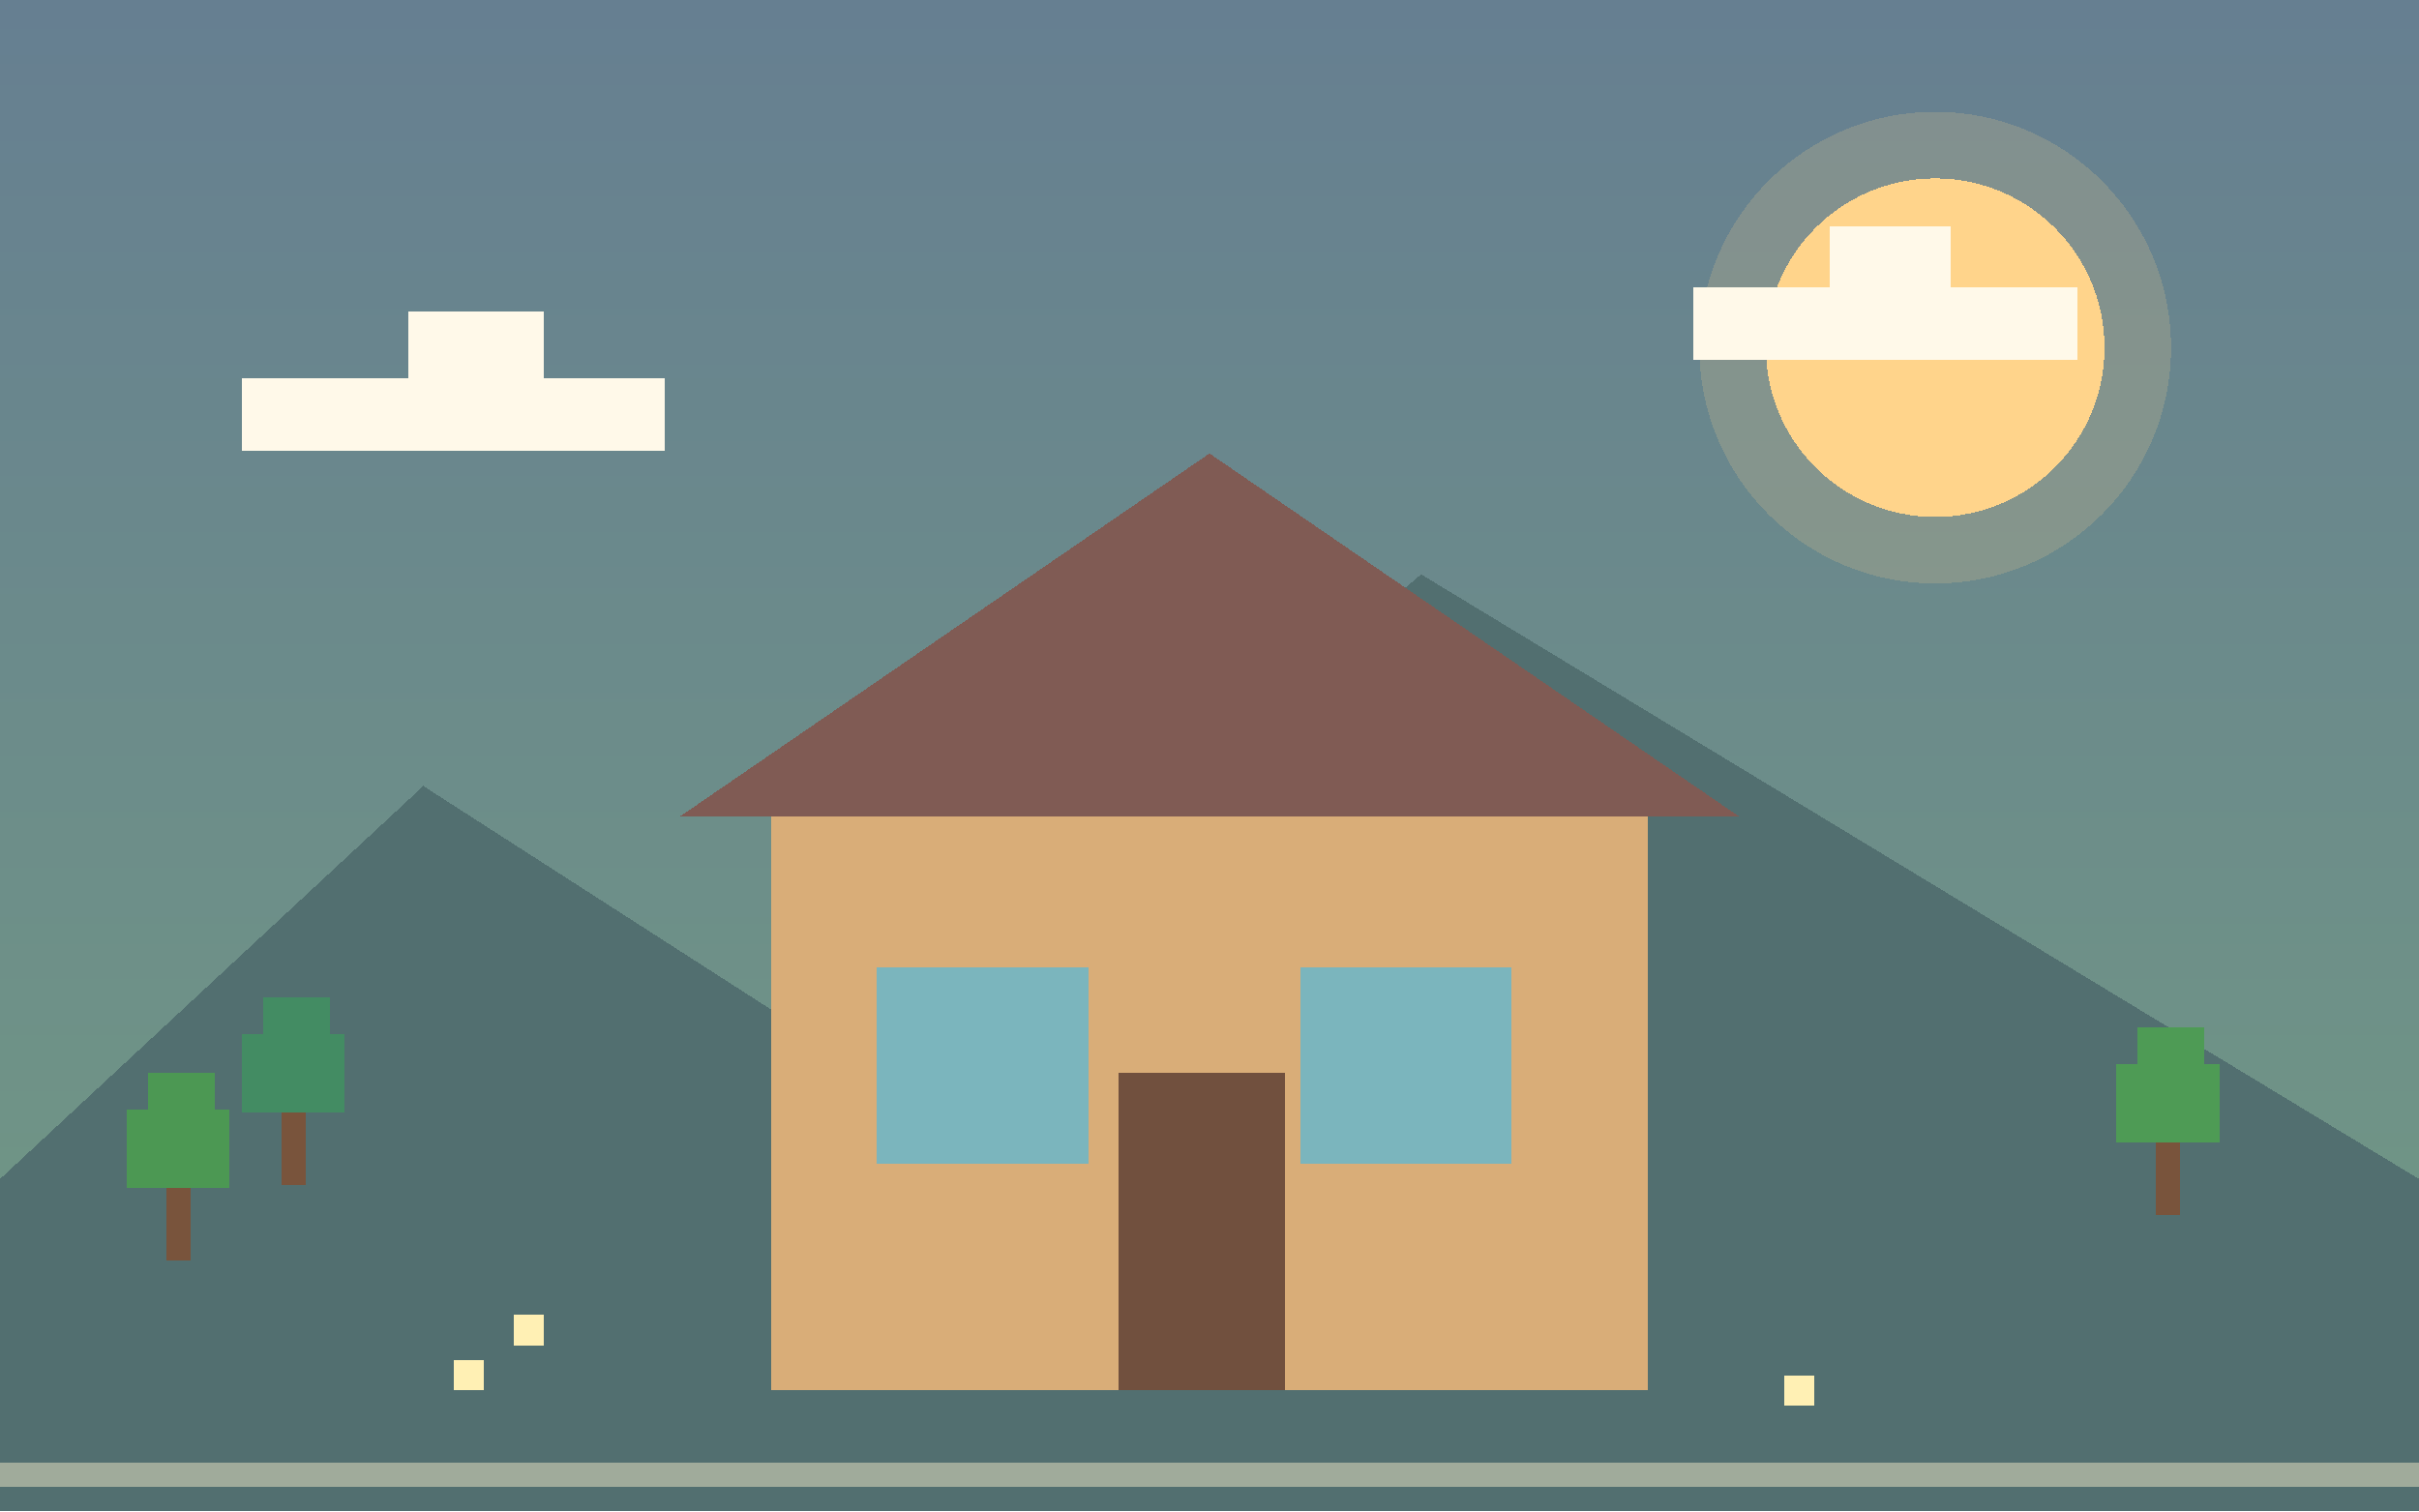
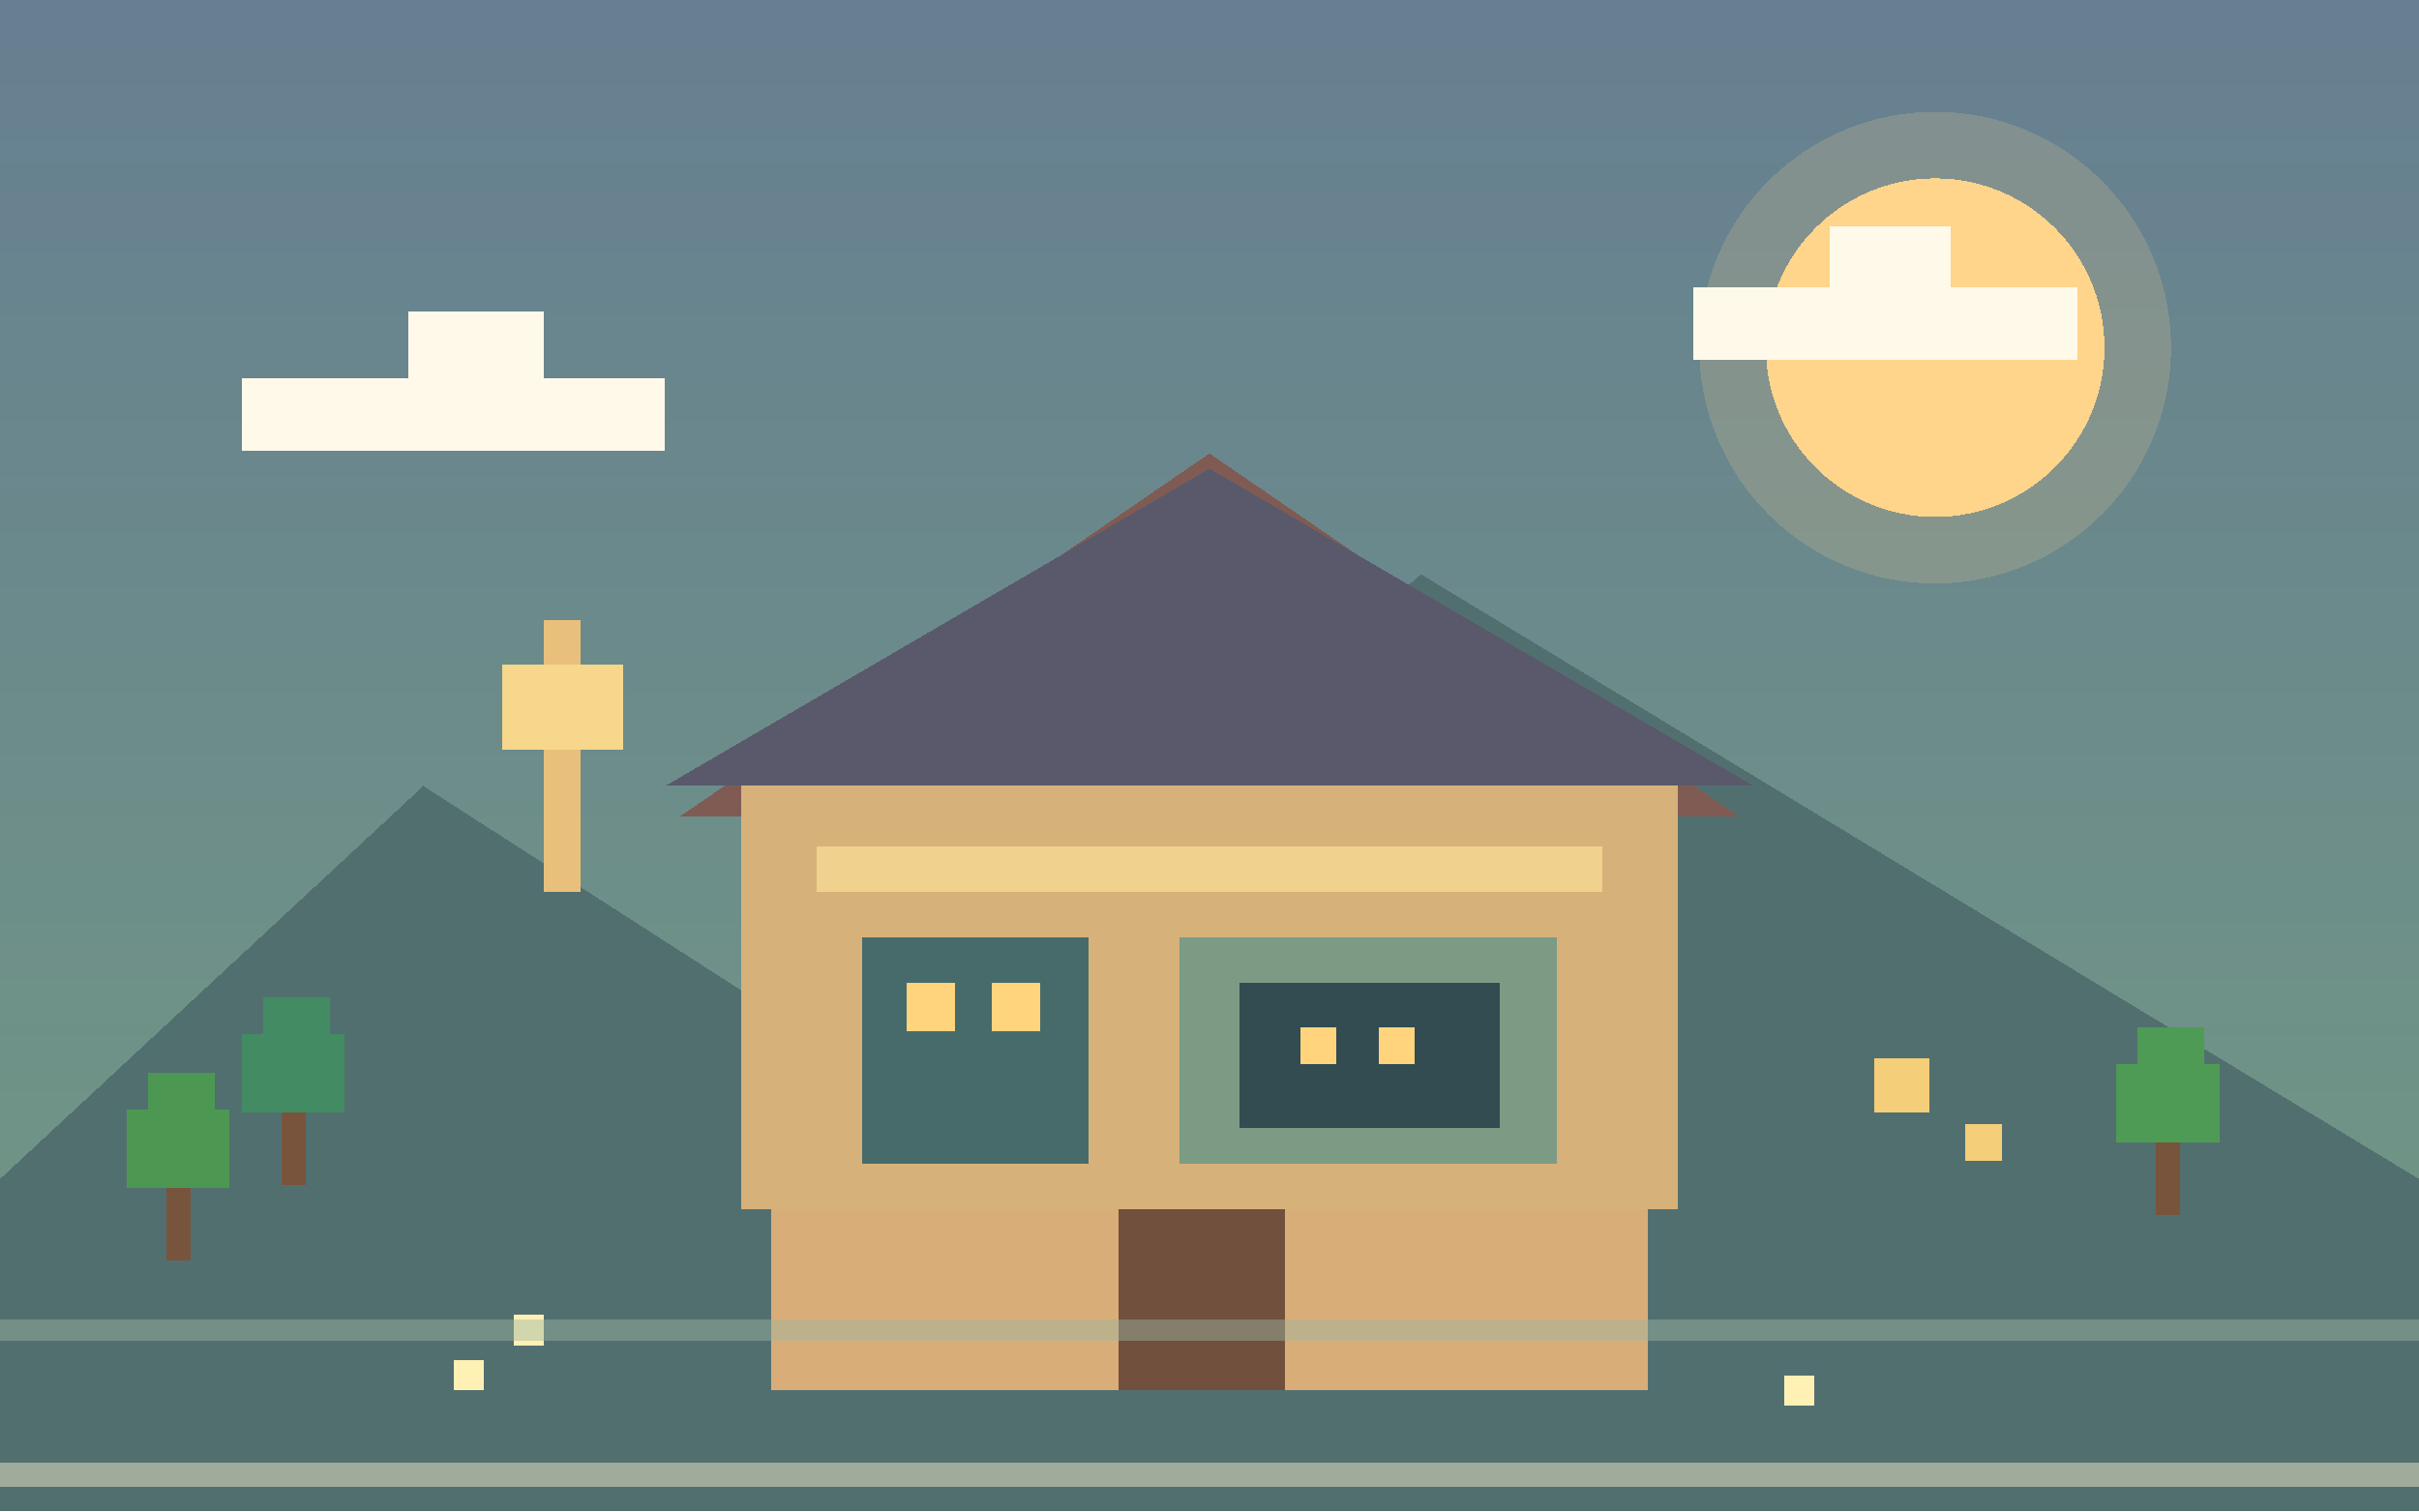
<svg xmlns="http://www.w3.org/2000/svg" viewBox="0 0 800 500" shape-rendering="crispEdges">
  <defs>
    <linearGradient id="s" x2="0" y2="1">
      <stop stop-color="#667f91" />
      <stop offset="1" stop-color="#729a83" />
    </linearGradient>
  </defs>
  <rect width="800" height="500" fill="url(#s)" />
  <circle cx="640" cy="115" r="56" fill="#ffd48b" />
  <circle cx="640" cy="115" r="78" fill="#ffd48b" opacity=".18" />
  <g fill="#fff9e9">
    <path d="M80 125h55v-22h45v22h40v24H80z" />
    <path d="M560 95h45V75h40v20h42v24H560z" />
  </g>
  <path d="M0 390 140 260 280 350 470 190 800 390V500H0Z" fill="#526f70" />
  <rect x="255" y="260" width="290" height="200" fill="#d9ad78" />
  <path d="m225 270 175-120 175 120z" fill="#805b54" />
  <rect x="290" y="320" width="70" height="65" fill="#7bb5bd" />
  <rect x="430" y="320" width="70" height="65" fill="#7bb5bd" />
  <rect x="370" y="355" width="55" height="105" fill="#71503e" />
  <rect x="93" y="364" width="8" height="28" fill="#79543c" />
  <rect x="80" y="342" width="34" height="26" fill="#438c63" />
  <rect x="87" y="330" width="22" height="22" fill="#438c63" />
  <g>
    <rect x="55" y="389" width="8" height="28" fill="#79543c" />
    <rect x="42" y="367" width="34" height="26" fill="#4c9853" />
    <rect x="49" y="355" width="22" height="22" fill="#4c9853" />
    <rect x="713" y="374" width="8" height="28" fill="#79543c" />
    <rect x="700" y="352" width="34" height="26" fill="#4e9b55" />
    <rect x="707" y="340" width="22" height="22" fill="#4e9b55" />
  </g>
  <g fill="#fff0b4">
    <rect x="150" y="450" width="10" height="10" />
    <rect x="170" y="435" width="10" height="10" />
    <rect x="590" y="455" width="10" height="10" />
  </g>
  <path d="M0 488H800" stroke="#fff3d0" stroke-width="8" opacity=".45" />
+   <g shape-rendering="crispEdges">
+     <path d="M245 250h310v150H245z" fill="#d7b17a" />
+     <path d="M220 260 400 155l180 105z" fill="#5a596c" />
+     <path d="M270 280h260v15H270z" fill="#f0d18d" />
+     <path d="M285 310h75v75h-75z" fill="#476b6a" />
+     <path d="M390 310h125v75H390z" fill="#7b9b85" />
+     <path d="M410 325h86v48h-86z" fill="#324c52" />
+     <g fill="#ffd47d">
+       <rect x="300" y="325" width="16" height="16" />
+       <rect x="328" y="325" width="16" height="16" />
+       <rect x="430" y="340" width="12" height="12" />
+       <rect x="456" y="340" width="12" height="12" />
+     </g>
+     <path d="M180 205h12v90h-12z" fill="#e8c07b" />
+     <path d="M166 220h40v28h-40z" fill="#f6d78c" />
+     <path d="M620 350h18v18h-18zm30 22h12v12h-12z" fill="#f5ce79" />
+     <path d="M0 440h800" stroke="#9cb5a1" stroke-width="7" opacity=".45" />
+   </g>
</svg>
